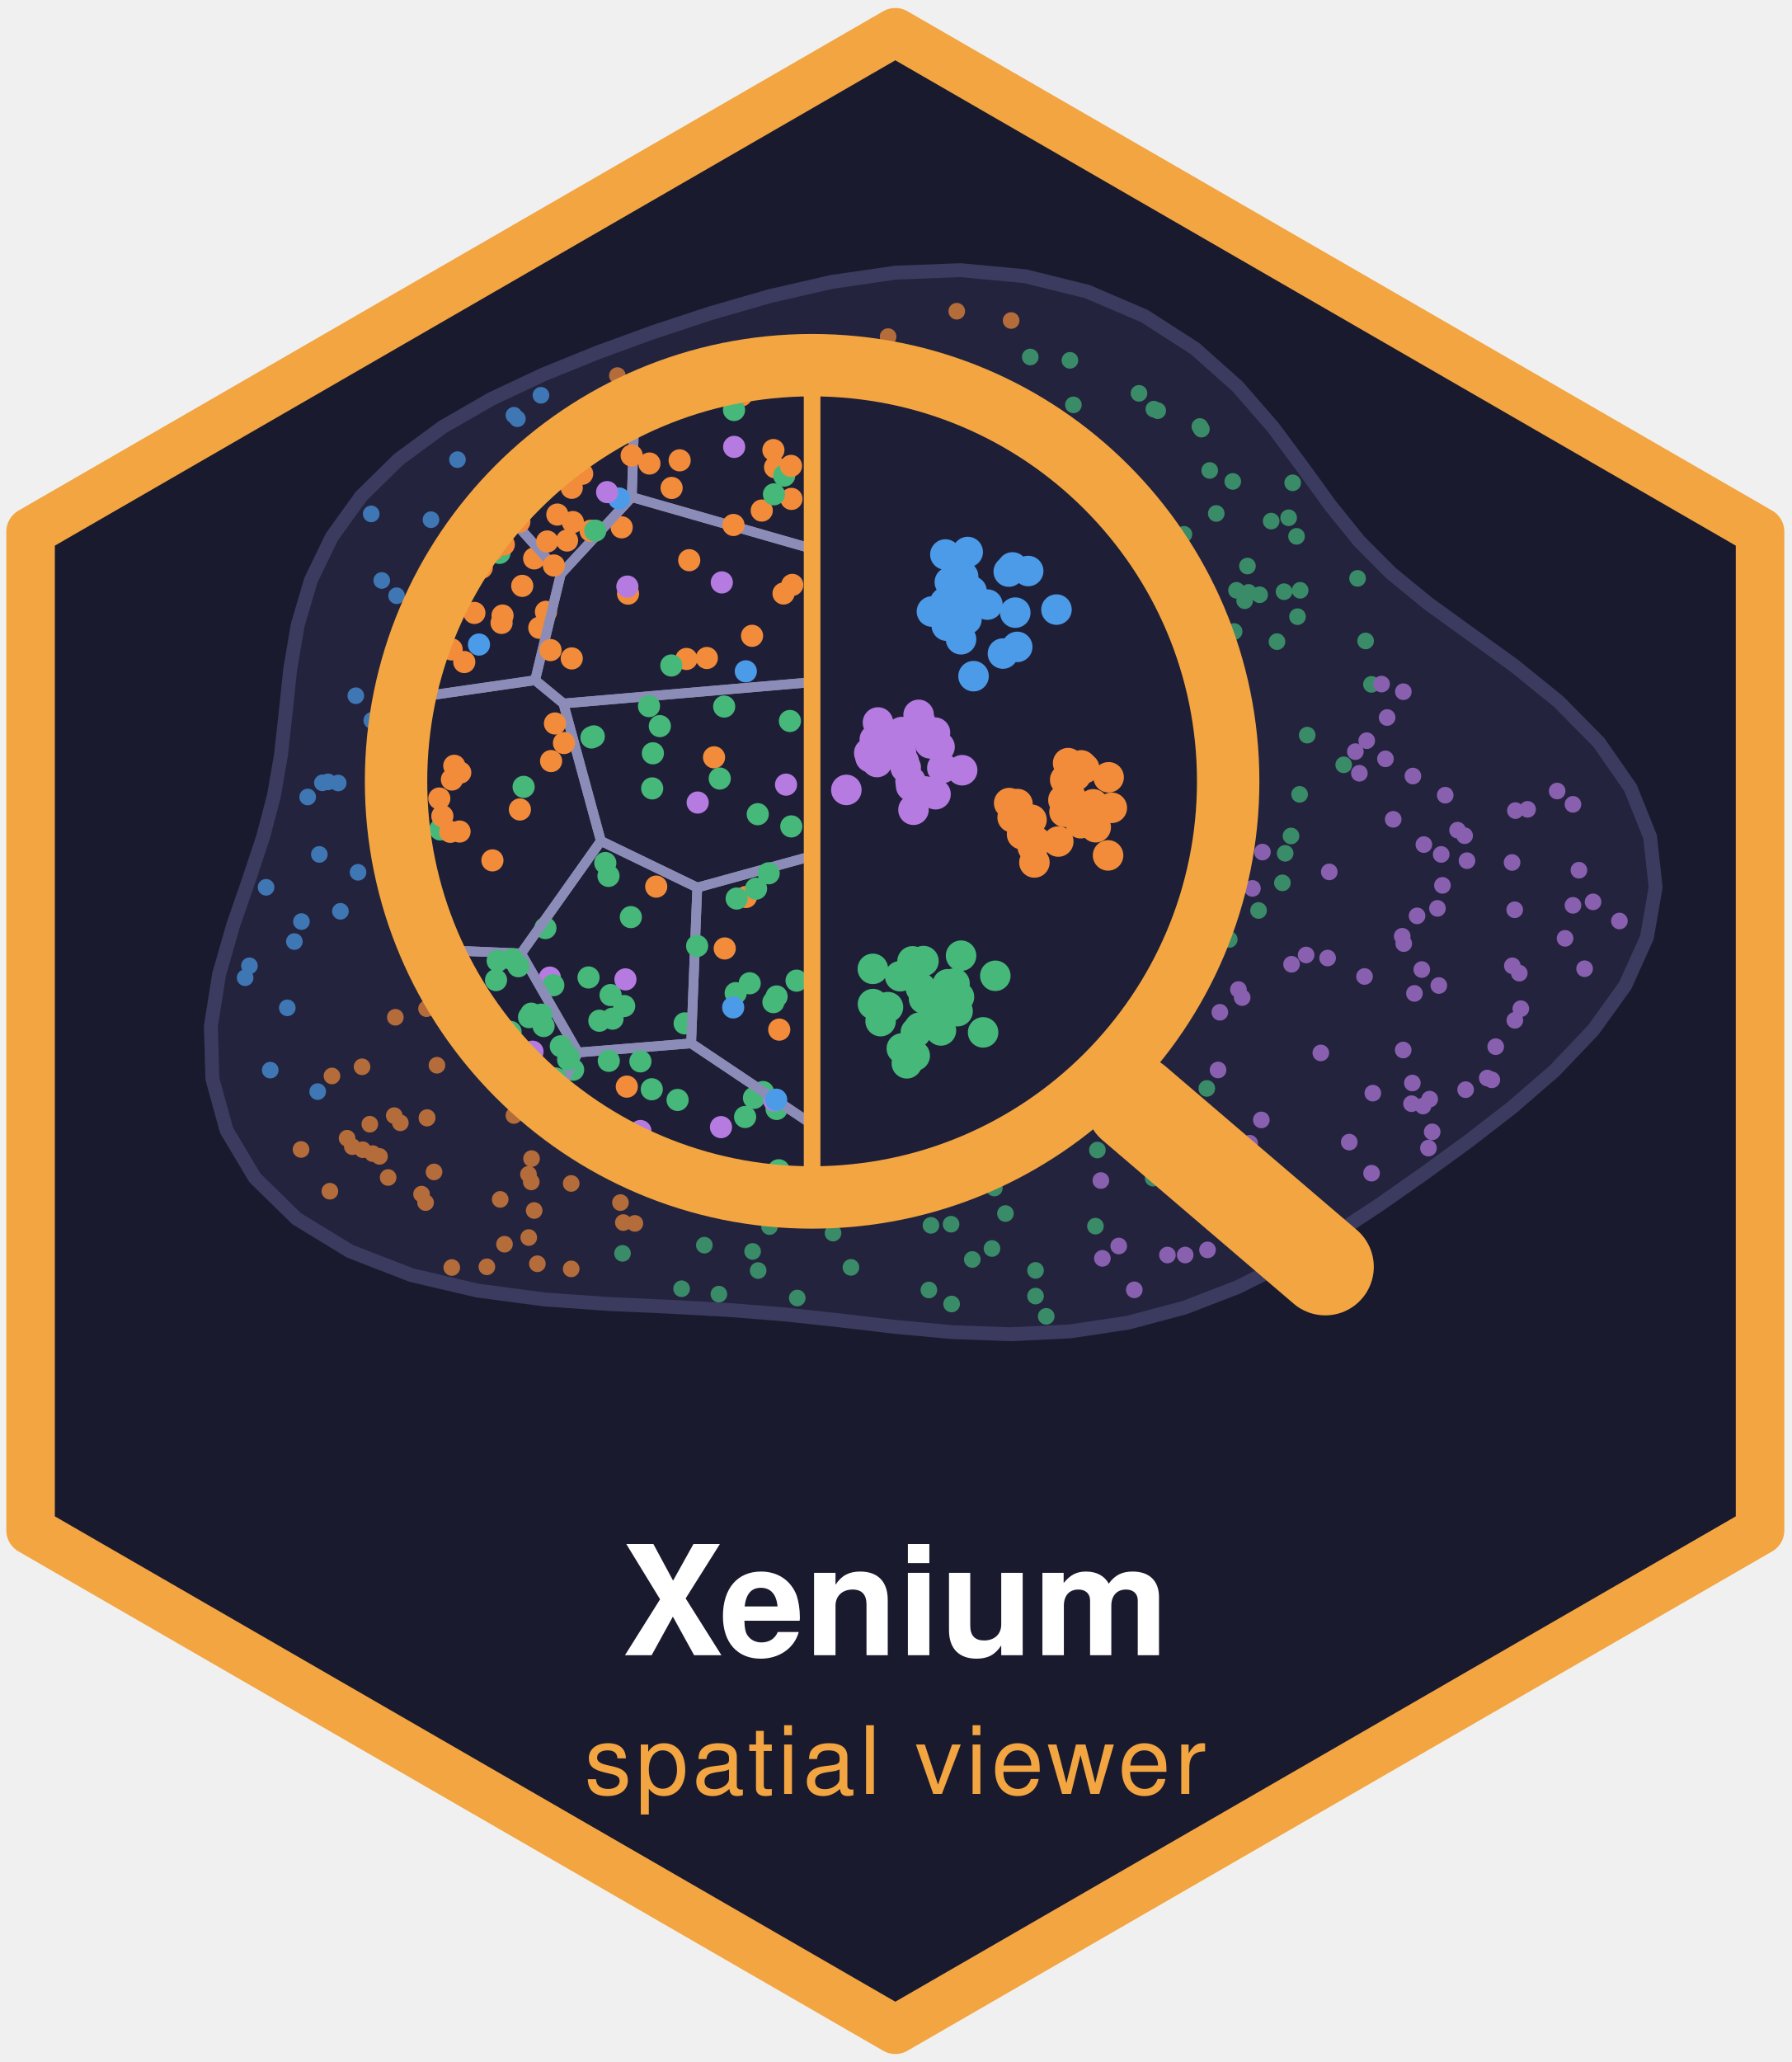
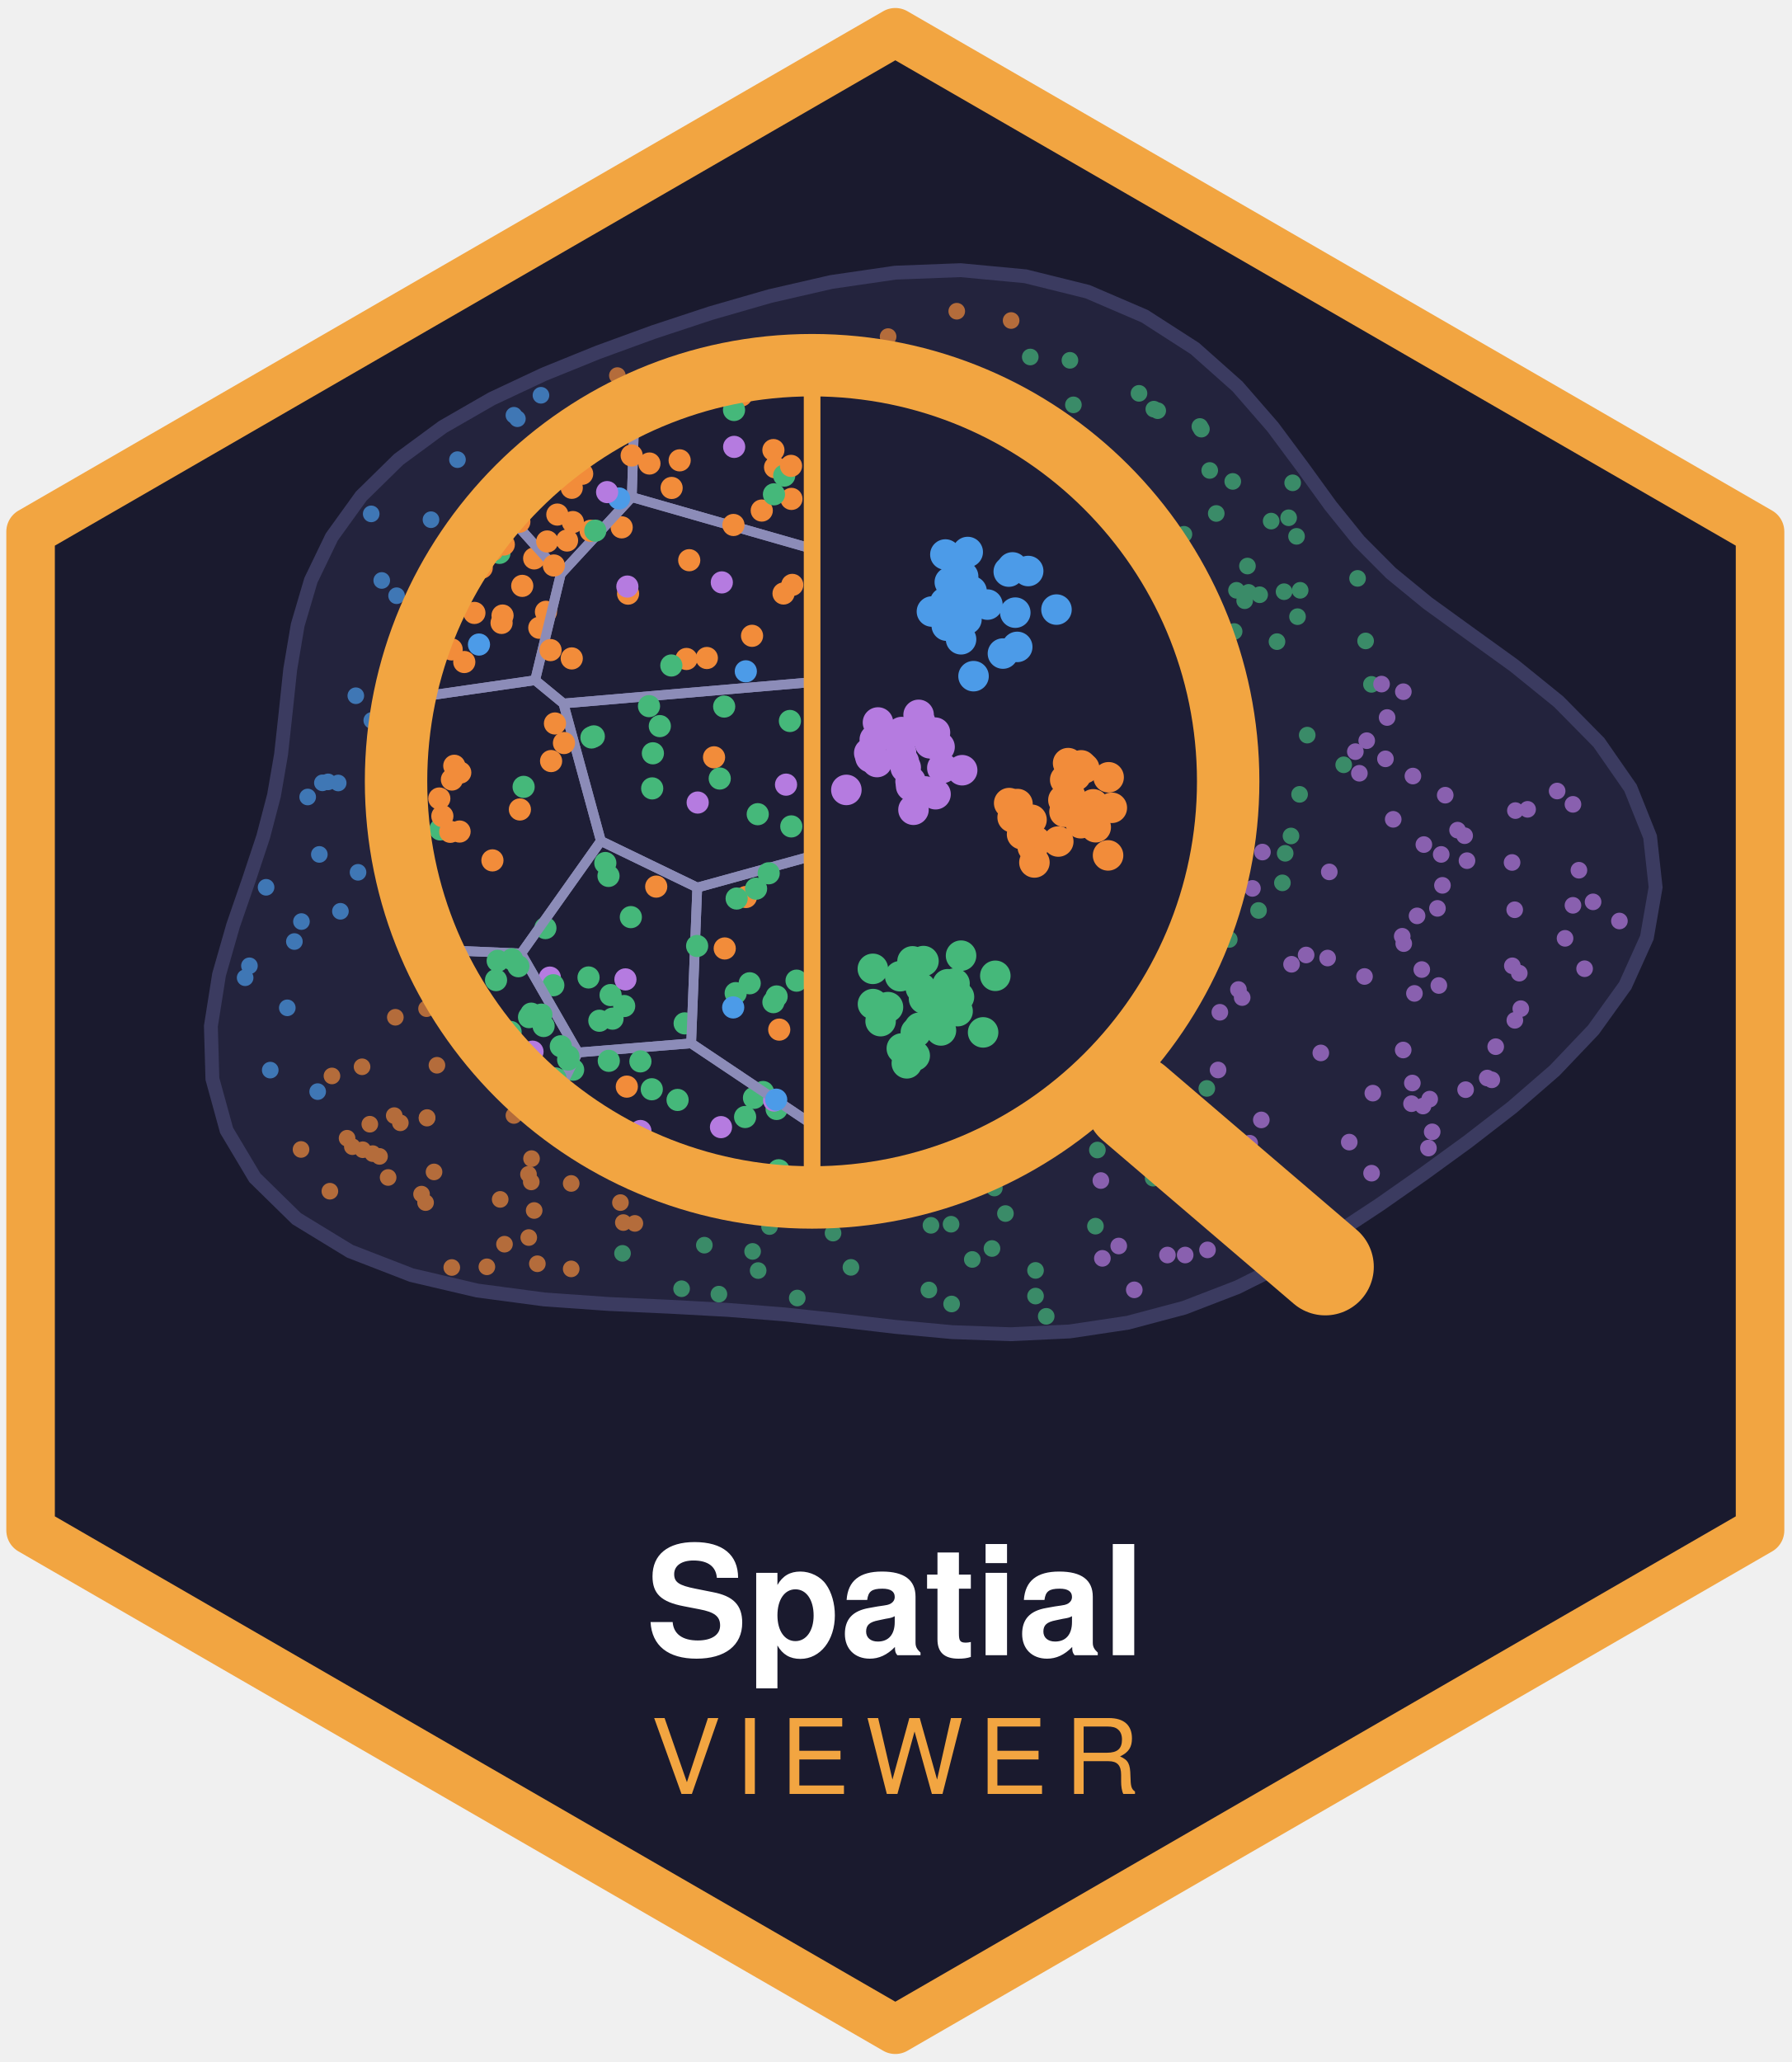
<svg xmlns="http://www.w3.org/2000/svg" viewBox="-116.2 -133.6 232.5 267.2" width="232" height="267" role="img" aria-label="MedicagoXeniumSpatialViewer logo">
  <defs>
    <clipPath id="lens-left">
      <path d="M-6.0,-48.0 A30.0,30.0 0 0 0 -6.0,12.0 Z" />
    </clipPath>
  </defs>
  <g transform="scale(1.8)">
    <polygon points="0.00,-72.00 62.35,-36.00 62.35,36.00 0.00,72.00 -62.35,36.00 -62.35,-36.00" fill="#1A1A2E" stroke="#F2A541" stroke-width="3.5" stroke-linejoin="round" />
    <polygon points="54.42,-14.00 54.82,-10.36 54.19,-6.74 52.63,-3.28 50.33,-0.08 47.54,2.85 44.47,5.51 41.29,7.97 38.10,10.29 34.90,12.53 31.65,14.67 28.26,16.68 24.67,18.47 20.83,19.95 16.77,21.03 12.57,21.66 8.32,21.86 4.11,21.71 0.00,21.33 -4.01,20.86 -7.99,20.43 -12.02,20.11 -16.23,19.88 -20.66,19.68 -25.33,19.35 -30.14,18.71 -34.88,17.60 -39.32,15.88 -43.17,13.53 -46.18,10.58 -48.22,7.16 -49.24,3.45 -49.35,-0.35 -48.76,-4.07 -47.75,-7.60 -46.61,-10.90 -45.58,-14.00 -44.80,-16.98 -44.29,-19.94 -43.96,-22.95 -43.63,-26.07 -43.09,-29.27 -42.14,-32.49 -40.63,-35.62 -38.51,-38.56 -35.81,-41.21 -32.63,-43.55 -29.10,-45.58 -25.33,-47.35 -21.43,-48.93 -17.43,-50.39 -13.31,-51.75 -9.04,-52.98 -4.60,-54.00 -0.00,-54.67 4.70,-54.85 9.38,-54.41 13.86,-53.30 17.98,-51.53 21.60,-49.20 24.67,-46.47 27.22,-43.54 29.39,-40.62 31.39,-37.86 33.44,-35.32 35.73,-33.02 38.39,-30.84 41.39,-28.67 44.62,-26.34 47.83,-23.74 50.73,-20.80 53.01,-17.52" fill="#23233D" stroke="#3B3B60" stroke-width="1" />
    <g opacity="0.7">
      <circle cx="2.42" cy="18.67" r="0.6" fill="#45B87A" />
      <circle cx="22.46" cy="4.14" r="0.6" fill="#45B87A" />
      <circle cx="27.10" cy="-36.76" r="0.6" fill="#45B87A" />
      <circle cx="-38.40" cy="8.56" r="0.6" fill="#F28C3A" />
      <circle cx="-13.77" cy="15.44" r="0.6" fill="#45B87A" />
      <circle cx="50.31" cy="-9.31" r="0.6" fill="#B57BE0" />
      <circle cx="-33.80" cy="-1.61" r="0.6" fill="#F28C3A" />
      <circle cx="44.99" cy="-4.17" r="0.6" fill="#B57BE0" />
      <circle cx="25.19" cy="-31.02" r="0.6" fill="#45B87A" />
      <circle cx="-33.48" cy="-36.86" r="0.6" fill="#4C9BE8" />
      <circle cx="37.62" cy="-8.30" r="0.6" fill="#B57BE0" />
      <circle cx="37.28" cy="3.75" r="0.6" fill="#B57BE0" />
      <circle cx="-37.03" cy="-32.48" r="0.6" fill="#4C9BE8" />
      <circle cx="28.03" cy="-31.67" r="0.6" fill="#45B87A" />
      <circle cx="29.15" cy="-17.06" r="0.6" fill="#45B87A" />
      <circle cx="35.90" cy="-15.26" r="0.6" fill="#B57BE0" />
      <circle cx="44.67" cy="-0.77" r="0.6" fill="#B57BE0" />
      <circle cx="4.02" cy="13.93" r="0.6" fill="#45B87A" />
      <circle cx="32.33" cy="-19.19" r="0.6" fill="#45B87A" />
      <circle cx="27.52" cy="-28.07" r="0.6" fill="#45B87A" />
      <circle cx="25.39" cy="-33.52" r="0.6" fill="#45B87A" />
      <circle cx="-27.50" cy="6.09" r="0.6" fill="#F28C3A" />
      <circle cx="2.57" cy="14.01" r="0.6" fill="#45B87A" />
      <circle cx="12.84" cy="-45.14" r="0.6" fill="#45B87A" />
      <circle cx="-19.61" cy="13.81" r="0.6" fill="#F28C3A" />
      <circle cx="-41.53" cy="-12.73" r="0.6" fill="#4C9BE8" />
      <circle cx="29.00" cy="-29.87" r="0.6" fill="#45B87A" />
      <circle cx="42.68" cy="3.39" r="0.6" fill="#B57BE0" />
      <circle cx="37.32" cy="-18.38" r="0.6" fill="#B57BE0" />
      <circle cx="-31.57" cy="-41.19" r="0.6" fill="#4C9BE8" />
      <circle cx="-33.26" cy="10.16" r="0.6" fill="#F28C3A" />
      <circle cx="38.71" cy="7.27" r="0.6" fill="#B57BE0" />
      <circle cx="39.36" cy="-12.73" r="0.6" fill="#B57BE0" />
      <circle cx="-41.31" cy="-17.89" r="0.6" fill="#4C9BE8" />
      <circle cx="6.97" cy="15.68" r="0.6" fill="#45B87A" />
      <circle cx="-18.78" cy="13.87" r="0.6" fill="#F28C3A" />
      <circle cx="-4.49" cy="14.57" r="0.6" fill="#45B87A" />
      <circle cx="24.74" cy="-2.99" r="0.6" fill="#B57BE0" />
      <circle cx="28.93" cy="-35.66" r="0.6" fill="#45B87A" />
      <circle cx="-40.77" cy="11.55" r="0.6" fill="#F28C3A" />
      <circle cx="-3.20" cy="17.04" r="0.6" fill="#45B87A" />
      <circle cx="-7.07" cy="19.25" r="0.6" fill="#45B87A" />
      <circle cx="-26.23" cy="9.20" r="0.6" fill="#F28C3A" />
      <circle cx="10.11" cy="19.11" r="0.6" fill="#45B87A" />
      <circle cx="10.88" cy="20.57" r="0.6" fill="#45B87A" />
      <circle cx="23.40" cy="-1.35" r="0.6" fill="#B57BE0" />
      <circle cx="-26.25" cy="10.88" r="0.6" fill="#F28C3A" />
      <circle cx="-26.45" cy="10.33" r="0.6" fill="#F28C3A" />
      <circle cx="-25.55" cy="-45.83" r="0.6" fill="#4C9BE8" />
      <circle cx="37.96" cy="-4.43" r="0.6" fill="#B57BE0" />
      <circle cx="22.67" cy="-40.41" r="0.6" fill="#45B87A" />
      <circle cx="14.57" cy="8.58" r="0.6" fill="#45B87A" />
      <circle cx="25.47" cy="-31.62" r="0.6" fill="#45B87A" />
      <circle cx="34.33" cy="-24.99" r="0.6" fill="#45B87A" />
      <circle cx="-40.17" cy="-17.88" r="0.6" fill="#4C9BE8" />
      <circle cx="33.17" cy="-20.14" r="0.6" fill="#B57BE0" />
      <circle cx="-46.88" cy="-3.84" r="0.6" fill="#4C9BE8" />
      <circle cx="-19.67" cy="16.03" r="0.6" fill="#45B87A" />
      <circle cx="29.70" cy="-21.33" r="0.6" fill="#45B87A" />
      <circle cx="35.46" cy="-22.60" r="0.6" fill="#B57BE0" />
      <circle cx="45.10" cy="-1.61" r="0.6" fill="#B57BE0" />
      <circle cx="22.20" cy="11.34" r="0.6" fill="#B57BE0" />
      <circle cx="28.11" cy="-12.81" r="0.6" fill="#45B87A" />
      <circle cx="-33.76" cy="6.24" r="0.6" fill="#F28C3A" />
      <circle cx="-40.01" cy="-8.63" r="0.6" fill="#4C9BE8" />
      <circle cx="-33.77" cy="6.28" r="0.6" fill="#F28C3A" />
      <circle cx="34.43" cy="4.48" r="0.6" fill="#B57BE0" />
      <circle cx="32.73" cy="8.01" r="0.6" fill="#B57BE0" />
      <circle cx="14.43" cy="14.07" r="0.6" fill="#45B87A" />
      <circle cx="-45.07" cy="2.82" r="0.6" fill="#4C9BE8" />
      <circle cx="27.91" cy="-10.68" r="0.6" fill="#45B87A" />
      <circle cx="7.94" cy="13.16" r="0.6" fill="#45B87A" />
      <circle cx="23.14" cy="-37.31" r="0.6" fill="#45B87A" />
      <circle cx="30.68" cy="1.58" r="0.6" fill="#B57BE0" />
      <circle cx="-9.89" cy="17.27" r="0.6" fill="#45B87A" />
      <circle cx="33.83" cy="-3.93" r="0.6" fill="#B57BE0" />
      <circle cx="28.53" cy="-14.06" r="0.6" fill="#45B87A" />
      <circle cx="45.59" cy="-15.98" r="0.6" fill="#B57BE0" />
      <circle cx="16.11" cy="15.50" r="0.6" fill="#B57BE0" />
      <circle cx="-12.72" cy="18.97" r="0.6" fill="#45B87A" />
      <circle cx="-20.04" cy="-47.25" r="0.6" fill="#F28C3A" />
      <circle cx="44.71" cy="-15.89" r="0.6" fill="#B57BE0" />
      <circle cx="-38.90" cy="-24.17" r="0.6" fill="#4C9BE8" />
      <circle cx="-35.96" cy="-31.38" r="0.6" fill="#4C9BE8" />
      <circle cx="18.64" cy="-44.83" r="0.6" fill="#45B87A" />
      <circle cx="-38.74" cy="-11.44" r="0.6" fill="#4C9BE8" />
      <circle cx="36.63" cy="-24.46" r="0.6" fill="#B57BE0" />
      <circle cx="25.55" cy="8.09" r="0.6" fill="#B57BE0" />
      <circle cx="43.29" cy="1.13" r="0.6" fill="#B57BE0" />
      <circle cx="17.57" cy="-45.97" r="0.6" fill="#45B87A" />
      <circle cx="49.29" cy="-11.59" r="0.6" fill="#B57BE0" />
      <circle cx="10.11" cy="17.26" r="0.6" fill="#45B87A" />
      <circle cx="52.21" cy="-7.93" r="0.6" fill="#B57BE0" />
      <circle cx="35.06" cy="-25.01" r="0.6" fill="#B57BE0" />
      <circle cx="29.19" cy="-31.77" r="0.6" fill="#45B87A" />
      <circle cx="20.12" cy="10.61" r="0.6" fill="#45B87A" />
      <circle cx="-23.37" cy="10.99" r="0.6" fill="#F28C3A" />
      <circle cx="47.72" cy="-17.30" r="0.6" fill="#B57BE0" />
      <circle cx="36.55" cy="-6.83" r="0.6" fill="#B57BE0" />
      <circle cx="-37.19" cy="9.04" r="0.6" fill="#F28C3A" />
      <circle cx="24.63" cy="8.86" r="0.6" fill="#B57BE0" />
      <circle cx="44.47" cy="-12.15" r="0.6" fill="#B57BE0" />
      <circle cx="8.35" cy="-51.22" r="0.6" fill="#F28C3A" />
      <circle cx="39.09" cy="-8.84" r="0.6" fill="#B57BE0" />
      <circle cx="18.77" cy="5.00" r="0.6" fill="#45B87A" />
      <circle cx="31.17" cy="-5.26" r="0.6" fill="#B57BE0" />
      <circle cx="41.22" cy="-12.28" r="0.6" fill="#B57BE0" />
      <circle cx="-43.33" cy="-6.45" r="0.6" fill="#4C9BE8" />
      <circle cx="-28.18" cy="15.37" r="0.6" fill="#F28C3A" />
      <circle cx="-40.62" cy="3.24" r="0.6" fill="#F28C3A" />
      <circle cx="-35.69" cy="6.62" r="0.6" fill="#F28C3A" />
      <circle cx="-46.57" cy="-4.70" r="0.6" fill="#4C9BE8" />
      <circle cx="26.19" cy="-8.69" r="0.6" fill="#45B87A" />
      <circle cx="23.27" cy="2.81" r="0.6" fill="#B57BE0" />
      <circle cx="-33.87" cy="12.37" r="0.6" fill="#F28C3A" />
      <circle cx="43.01" cy="3.52" r="0.6" fill="#B57BE0" />
      <circle cx="21.96" cy="-43.58" r="0.6" fill="#45B87A" />
      <circle cx="-27.50" cy="-44.39" r="0.6" fill="#4C9BE8" />
      <circle cx="-42.37" cy="-16.87" r="0.6" fill="#4C9BE8" />
      <circle cx="7.14" cy="11.32" r="0.6" fill="#45B87A" />
      <circle cx="33.46" cy="-18.58" r="0.6" fill="#B57BE0" />
      <circle cx="20.81" cy="-35.81" r="0.6" fill="#45B87A" />
      <circle cx="-28.49" cy="12.14" r="0.6" fill="#F28C3A" />
      <circle cx="22.51" cy="15.78" r="0.6" fill="#B57BE0" />
      <circle cx="-36.13" cy="6.10" r="0.6" fill="#F28C3A" />
      <circle cx="20.90" cy="16.15" r="0.6" fill="#B57BE0" />
      <circle cx="39.19" cy="-3.28" r="0.6" fill="#B57BE0" />
      <circle cx="12.59" cy="-48.35" r="0.6" fill="#45B87A" />
      <circle cx="33.99" cy="-20.93" r="0.6" fill="#B57BE0" />
      <circle cx="-41.65" cy="4.37" r="0.6" fill="#4C9BE8" />
      <circle cx="44.66" cy="-8.74" r="0.6" fill="#B57BE0" />
      <circle cx="26.27" cy="-31.45" r="0.6" fill="#45B87A" />
      <circle cx="41.12" cy="4.23" r="0.6" fill="#B57BE0" />
      <circle cx="18.92" cy="-44.72" r="0.6" fill="#45B87A" />
      <circle cx="48.86" cy="-9.06" r="0.6" fill="#B57BE0" />
      <circle cx="22.07" cy="-43.39" r="0.6" fill="#45B87A" />
      <circle cx="26.03" cy="16.20" r="0.6" fill="#B57BE0" />
      <circle cx="14.82" cy="10.78" r="0.6" fill="#B57BE0" />
      <circle cx="36.62" cy="1.37" r="0.6" fill="#B57BE0" />
      <circle cx="4.06" cy="19.68" r="0.6" fill="#45B87A" />
      <circle cx="48.29" cy="-6.68" r="0.6" fill="#B57BE0" />
      <circle cx="25.01" cy="-2.41" r="0.6" fill="#B57BE0" />
      <circle cx="-39.53" cy="7.73" r="0.6" fill="#F28C3A" />
      <circle cx="26.47" cy="-12.90" r="0.6" fill="#B57BE0" />
      <circle cx="33.33" cy="-32.63" r="0.6" fill="#45B87A" />
      <circle cx="39.45" cy="-10.50" r="0.6" fill="#B57BE0" />
      <circle cx="44.49" cy="-4.70" r="0.6" fill="#B57BE0" />
      <circle cx="-23.37" cy="17.15" r="0.6" fill="#F28C3A" />
      <circle cx="-37.89" cy="6.72" r="0.6" fill="#F28C3A" />
      <circle cx="28.36" cy="-37.00" r="0.6" fill="#45B87A" />
      <circle cx="9.73" cy="-48.59" r="0.6" fill="#45B87A" />
      <circle cx="-25.81" cy="16.78" r="0.6" fill="#F28C3A" />
      <circle cx="4.43" cy="-51.89" r="0.6" fill="#F28C3A" />
      <circle cx="19.62" cy="16.15" r="0.6" fill="#B57BE0" />
      <circle cx="-42.82" cy="-7.89" r="0.6" fill="#4C9BE8" />
      <circle cx="19.93" cy="9.16" r="0.6" fill="#B57BE0" />
      <circle cx="18.59" cy="10.61" r="0.6" fill="#45B87A" />
      <circle cx="-0.52" cy="-50.06" r="0.6" fill="#F28C3A" />
      <circle cx="28.65" cy="-39.52" r="0.6" fill="#45B87A" />
      <circle cx="14.80" cy="6.38" r="0.6" fill="#45B87A" />
      <circle cx="-34.16" cy="11.76" r="0.6" fill="#F28C3A" />
      <circle cx="38.05" cy="5.41" r="0.6" fill="#B57BE0" />
      <circle cx="41.05" cy="-14.08" r="0.6" fill="#B57BE0" />
      <circle cx="-9.07" cy="14.10" r="0.6" fill="#45B87A" />
      <circle cx="-26.04" cy="12.94" r="0.6" fill="#F28C3A" />
      <circle cx="29.62" cy="-5.48" r="0.6" fill="#B57BE0" />
      <circle cx="-19.82" cy="12.37" r="0.6" fill="#F28C3A" />
      <circle cx="-36.05" cy="-0.99" r="0.6" fill="#F28C3A" />
      <circle cx="31.29" cy="-11.47" r="0.6" fill="#B57BE0" />
      <circle cx="49.70" cy="-4.49" r="0.6" fill="#B57BE0" />
      <circle cx="-36.57" cy="10.56" r="0.6" fill="#F28C3A" />
      <circle cx="-15.41" cy="18.58" r="0.6" fill="#45B87A" />
      <circle cx="-42.85" cy="8.54" r="0.6" fill="#F28C3A" />
      <circle cx="35.34" cy="-19.62" r="0.6" fill="#B57BE0" />
      <circle cx="-45.37" cy="-10.36" r="0.6" fill="#4C9BE8" />
      <circle cx="-31.98" cy="17.05" r="0.6" fill="#F28C3A" />
      <circle cx="38.44" cy="8.44" r="0.6" fill="#B57BE0" />
      <circle cx="-29.45" cy="17.00" r="0.6" fill="#F28C3A" />
      <circle cx="37.43" cy="-2.71" r="0.6" fill="#B57BE0" />
      <circle cx="33.91" cy="-28.12" r="0.6" fill="#45B87A" />
      <circle cx="-26.43" cy="14.89" r="0.6" fill="#F28C3A" />
      <circle cx="26.39" cy="6.41" r="0.6" fill="#B57BE0" />
      <circle cx="-10.29" cy="15.89" r="0.6" fill="#45B87A" />
      <circle cx="24.60" cy="-31.77" r="0.6" fill="#45B87A" />
      <circle cx="-40.90" cy="-17.96" r="0.6" fill="#4C9BE8" />
      <circle cx="-43.84" cy="-1.67" r="0.6" fill="#4C9BE8" />
      <circle cx="25.75" cy="-10.28" r="0.6" fill="#B57BE0" />
      <circle cx="-27.25" cy="-44.14" r="0.6" fill="#4C9BE8" />
      <circle cx="-39.15" cy="8.34" r="0.6" fill="#F28C3A" />
      <circle cx="40.54" cy="-14.48" r="0.6" fill="#B57BE0" />
      <circle cx="34.34" cy="10.25" r="0.6" fill="#B57BE0" />
      <circle cx="24.43" cy="-28.80" r="0.6" fill="#45B87A" />
      <circle cx="-37.79" cy="-37.28" r="0.6" fill="#4C9BE8" />
      <circle cx="48.86" cy="-16.34" r="0.6" fill="#B57BE0" />
      <circle cx="37.22" cy="5.24" r="0.6" fill="#B57BE0" />
      <circle cx="-38.45" cy="2.58" r="0.6" fill="#F28C3A" />
      <circle cx="39.65" cy="-17.00" r="0.6" fill="#B57BE0" />
      <circle cx="-37.75" cy="-22.39" r="0.6" fill="#4C9BE8" />
      <circle cx="17.23" cy="18.66" r="0.6" fill="#B57BE0" />
      <circle cx="36.66" cy="-6.30" r="0.6" fill="#B57BE0" />
      <circle cx="5.55" cy="16.47" r="0.6" fill="#45B87A" />
      <circle cx="24.33" cy="-39.62" r="0.6" fill="#45B87A" />
      <circle cx="28.57" cy="-4.81" r="0.6" fill="#B57BE0" />
      <circle cx="-37.68" cy="8.84" r="0.6" fill="#F28C3A" />
      <circle cx="38.11" cy="-13.44" r="0.6" fill="#B57BE0" />
      <circle cx="24.08" cy="-6.60" r="0.6" fill="#45B87A" />
      <circle cx="-33.05" cy="2.47" r="0.6" fill="#F28C3A" />
      <circle cx="38.53" cy="4.91" r="0.6" fill="#B57BE0" />
      <circle cx="14.93" cy="16.39" r="0.6" fill="#B57BE0" />
    </g>
    <circle cx="-6.0" cy="-18.0" r="30.0" fill="#1E1E36" />
    <g clip-path="url(#lens-left)">
      <polygon points="-24.12,-32.95 -25.97,-25.29 -38.00,-23.55 -38.00,-48.43" fill="none" stroke="#8C8CB8" stroke-width="0.7" stroke-linejoin="round" />
      <circle cx="-28.54" cy="-34.47" r="0.8" fill="#45B87A" />
      <circle cx="-25.19" cy="-30.22" r="0.8" fill="#F28C3A" />
      <circle cx="-26.90" cy="-32.09" r="0.8" fill="#F28C3A" />
      <circle cx="-29.82" cy="-33.40" r="0.8" fill="#F28C3A" />
      <circle cx="-25.67" cy="-29.07" r="0.8" fill="#F28C3A" />
      <circle cx="-28.23" cy="-35.07" r="0.8" fill="#F28C3A" />
      <circle cx="-28.32" cy="-29.95" r="0.8" fill="#F28C3A" />
      <circle cx="-30.35" cy="-30.14" r="0.8" fill="#F28C3A" />
      <circle cx="-29.05" cy="-34.65" r="0.8" fill="#F28C3A" />
      <circle cx="-31.99" cy="-27.51" r="0.8" fill="#F28C3A" />
      <circle cx="-26.04" cy="-34.07" r="0.8" fill="#F28C3A" />
      <circle cx="-28.39" cy="-29.42" r="0.8" fill="#F28C3A" />
      <circle cx="-30.02" cy="-27.86" r="0.8" fill="#4C9BE8" />
      <circle cx="-31.08" cy="-26.60" r="0.8" fill="#F28C3A" />
      <polygon points="-14.72,0.89 -22.88,1.55 -26.98,-5.59 -21.23,-13.70 -14.28,-10.34" fill="none" stroke="#8C8CB8" stroke-width="0.7" stroke-linejoin="round" />
      <circle cx="-21.34" cy="-0.74" r="0.8" fill="#45B87A" />
      <circle cx="-24.91" cy="-3.85" r="0.8" fill="#B57BE0" />
      <circle cx="-19.07" cy="-8.21" r="0.8" fill="#45B87A" />
      <circle cx="-20.53" cy="-2.59" r="0.8" fill="#45B87A" />
      <circle cx="-19.55" cy="-1.80" r="0.8" fill="#45B87A" />
      <circle cx="-20.91" cy="-12.11" r="0.8" fill="#45B87A" />
      <circle cx="-17.24" cy="-10.41" r="0.8" fill="#F28C3A" />
      <circle cx="-20.39" cy="-0.89" r="0.8" fill="#45B87A" />
      <circle cx="-20.68" cy="-11.18" r="0.8" fill="#45B87A" />
      <circle cx="-22.12" cy="-3.86" r="0.8" fill="#45B87A" />
      <circle cx="-15.19" cy="-0.55" r="0.8" fill="#45B87A" />
      <circle cx="-24.66" cy="-3.30" r="0.8" fill="#45B87A" />
      <circle cx="-19.46" cy="-3.72" r="0.8" fill="#B57BE0" />
      <circle cx="-25.23" cy="-7.42" r="0.8" fill="#45B87A" />
      <polygon points="-4.00,-34.19 -4.00,-25.32 -23.93,-23.61 -25.97,-25.29 -24.12,-32.95 -19.00,-38.49" fill="none" stroke="#8C8CB8" stroke-width="0.7" stroke-linejoin="round" />
      <circle cx="-15.06" cy="-26.82" r="0.8" fill="#F28C3A" />
      <circle cx="-24.86" cy="-27.46" r="0.8" fill="#F28C3A" />
      <circle cx="-8.06" cy="-31.54" r="0.8" fill="#F28C3A" />
      <circle cx="-10.33" cy="-28.49" r="0.8" fill="#F28C3A" />
      <circle cx="-10.78" cy="-25.93" r="0.8" fill="#4C9BE8" />
      <circle cx="-19.27" cy="-31.53" r="0.8" fill="#F28C3A" />
      <circle cx="-19.73" cy="-36.31" r="0.8" fill="#F28C3A" />
      <circle cx="-14.86" cy="-33.94" r="0.8" fill="#F28C3A" />
      <circle cx="-16.15" cy="-26.35" r="0.8" fill="#45B87A" />
      <circle cx="-12.51" cy="-32.34" r="0.8" fill="#B57BE0" />
      <circle cx="-23.33" cy="-26.86" r="0.8" fill="#F28C3A" />
      <circle cx="-19.32" cy="-32.04" r="0.8" fill="#B57BE0" />
      <circle cx="-7.43" cy="-32.16" r="0.8" fill="#F28C3A" />
      <circle cx="-13.59" cy="-26.89" r="0.8" fill="#F28C3A" />
      <polygon points="-4.00,-25.32 -4.00,-13.17 -14.28,-10.34 -21.23,-13.70 -23.93,-23.61" fill="none" stroke="#8C8CB8" stroke-width="0.7" stroke-linejoin="round" />
      <circle cx="-17.53" cy="-17.49" r="0.8" fill="#45B87A" />
      <circle cx="-17.76" cy="-23.42" r="0.8" fill="#45B87A" />
      <circle cx="-7.50" cy="-14.75" r="0.8" fill="#45B87A" />
      <circle cx="-21.91" cy="-21.16" r="0.8" fill="#45B87A" />
      <circle cx="-9.92" cy="-15.63" r="0.8" fill="#45B87A" />
      <circle cx="-17.48" cy="-20.02" r="0.8" fill="#45B87A" />
      <circle cx="-13.07" cy="-19.73" r="0.8" fill="#F28C3A" />
      <circle cx="-16.98" cy="-21.98" r="0.8" fill="#45B87A" />
      <circle cx="-21.74" cy="-21.24" r="0.8" fill="#45B87A" />
      <circle cx="-7.88" cy="-17.76" r="0.8" fill="#B57BE0" />
      <circle cx="-12.34" cy="-23.39" r="0.8" fill="#45B87A" />
      <circle cx="-12.66" cy="-18.20" r="0.8" fill="#45B87A" />
      <circle cx="-7.60" cy="-22.35" r="0.8" fill="#45B87A" />
      <circle cx="-14.25" cy="-16.47" r="0.8" fill="#B57BE0" />
      <polygon points="-4.00,8.07 -4.00,14.00 -29.10,14.00 -22.88,1.55 -14.72,0.89" fill="none" stroke="#8C8CB8" stroke-width="0.7" stroke-linejoin="round" />
      <circle cx="-9.54" cy="4.40" r="0.8" fill="#45B87A" />
      <circle cx="-8.56" cy="5.62" r="0.8" fill="#45B87A" />
      <circle cx="-18.38" cy="7.21" r="0.8" fill="#B57BE0" />
      <circle cx="-19.36" cy="4.01" r="0.8" fill="#F28C3A" />
      <circle cx="-10.83" cy="6.20" r="0.8" fill="#45B87A" />
      <circle cx="-20.66" cy="2.15" r="0.8" fill="#45B87A" />
      <circle cx="-17.56" cy="4.20" r="0.8" fill="#45B87A" />
      <circle cx="-15.70" cy="4.97" r="0.8" fill="#45B87A" />
      <circle cx="-18.38" cy="2.19" r="0.8" fill="#45B87A" />
      <circle cx="-8.41" cy="10.04" r="0.8" fill="#45B87A" />
      <circle cx="-10.19" cy="4.82" r="0.8" fill="#45B87A" />
      <circle cx="-8.74" cy="5.01" r="0.8" fill="#B57BE0" />
      <circle cx="-23.23" cy="2.79" r="0.8" fill="#45B87A" />
      <circle cx="-12.57" cy="6.93" r="0.8" fill="#B57BE0" />
      <polygon points="-18.64,-50.00 -4.00,-50.00 -4.00,-34.19 -19.00,-38.49" fill="none" stroke="#8C8CB8" stroke-width="0.7" stroke-linejoin="round" />
      <circle cx="-11.11" cy="-45.81" r="0.8" fill="#F28C3A" />
      <circle cx="-11.67" cy="-36.48" r="0.8" fill="#F28C3A" />
      <circle cx="-17.73" cy="-40.91" r="0.8" fill="#F28C3A" />
      <circle cx="-16.13" cy="-39.15" r="0.8" fill="#F28C3A" />
      <circle cx="-7.49" cy="-38.36" r="0.8" fill="#F28C3A" />
      <circle cx="-8.79" cy="-41.88" r="0.8" fill="#F28C3A" />
      <circle cx="-8.67" cy="-40.64" r="0.8" fill="#F28C3A" />
      <circle cx="-9.63" cy="-37.52" r="0.8" fill="#F28C3A" />
      <circle cx="-8.75" cy="-38.69" r="0.8" fill="#45B87A" />
      <circle cx="-11.63" cy="-44.77" r="0.8" fill="#45B87A" />
      <circle cx="-15.55" cy="-41.14" r="0.8" fill="#F28C3A" />
      <circle cx="-11.62" cy="-42.11" r="0.8" fill="#B57BE0" />
      <circle cx="-8.01" cy="-40.04" r="0.8" fill="#45B87A" />
      <circle cx="-7.52" cy="-40.74" r="0.8" fill="#F28C3A" />
      <polygon points="-38.00,-6.06 -38.00,-23.55 -25.97,-25.29 -23.93,-23.61 -21.23,-13.70 -26.98,-5.59" fill="none" stroke="#8C8CB8" stroke-width="0.7" stroke-linejoin="round" />
      <circle cx="-31.42" cy="-14.38" r="0.8" fill="#F28C3A" />
      <circle cx="-32.81" cy="-14.53" r="0.8" fill="#45B87A" />
      <circle cx="-32.66" cy="-15.49" r="0.8" fill="#F28C3A" />
      <circle cx="-31.80" cy="-19.12" r="0.8" fill="#F28C3A" />
      <circle cx="-29.05" cy="-12.30" r="0.8" fill="#F28C3A" />
      <circle cx="-24.82" cy="-19.46" r="0.8" fill="#F28C3A" />
      <circle cx="-32.88" cy="-16.76" r="0.8" fill="#F28C3A" />
      <circle cx="-31.37" cy="-18.63" r="0.8" fill="#F28C3A" />
      <circle cx="-23.89" cy="-20.76" r="0.8" fill="#F28C3A" />
      <circle cx="-27.07" cy="-15.97" r="0.8" fill="#F28C3A" />
      <circle cx="-26.80" cy="-17.60" r="0.8" fill="#45B87A" />
      <circle cx="-31.97" cy="-18.13" r="0.8" fill="#F28C3A" />
      <circle cx="-32.09" cy="-14.36" r="0.8" fill="#F28C3A" />
      <circle cx="-24.54" cy="-22.17" r="0.8" fill="#F28C3A" />
      <polygon points="-38.00,-50.00 -18.64,-50.00 -19.00,-38.49 -24.12,-32.95 -38.00,-48.43" fill="none" stroke="#8C8CB8" stroke-width="0.7" stroke-linejoin="round" />
      <circle cx="-19.92" cy="-38.39" r="0.8" fill="#4C9BE8" />
      <circle cx="-23.23" cy="-40.28" r="0.8" fill="#F28C3A" />
      <circle cx="-24.62" cy="-33.56" r="0.8" fill="#F28C3A" />
      <circle cx="-19.01" cy="-41.49" r="0.8" fill="#F28C3A" />
      <circle cx="-24.37" cy="-37.23" r="0.8" fill="#F28C3A" />
      <circle cx="-21.97" cy="-36.06" r="0.8" fill="#F28C3A" />
      <circle cx="-20.78" cy="-38.85" r="0.8" fill="#B57BE0" />
      <circle cx="-23.25" cy="-36.69" r="0.8" fill="#F28C3A" />
      <circle cx="-27.11" cy="-36.71" r="0.8" fill="#F28C3A" />
      <circle cx="-23.33" cy="-39.16" r="0.8" fill="#F28C3A" />
      <circle cx="-23.67" cy="-35.36" r="0.8" fill="#F28C3A" />
      <circle cx="-22.58" cy="-40.17" r="0.8" fill="#F28C3A" />
      <circle cx="-25.10" cy="-35.29" r="0.8" fill="#F28C3A" />
      <circle cx="-21.63" cy="-36.07" r="0.8" fill="#45B87A" />
      <polygon points="-29.10,14.00 -38.00,14.00 -38.00,-6.06 -26.98,-5.59 -22.88,1.55" fill="none" stroke="#8C8CB8" stroke-width="0.7" stroke-linejoin="round" />
      <circle cx="-27.74" cy="0.07" r="0.8" fill="#45B87A" />
      <circle cx="-28.79" cy="-3.67" r="0.8" fill="#45B87A" />
      <circle cx="-24.12" cy="1.10" r="0.8" fill="#45B87A" />
      <circle cx="-26.41" cy="-1.00" r="0.8" fill="#45B87A" />
      <circle cx="-27.18" cy="-4.67" r="0.8" fill="#45B87A" />
      <circle cx="-26.16" cy="1.49" r="0.8" fill="#B57BE0" />
      <circle cx="-24.50" cy="3.42" r="0.8" fill="#45B87A" />
      <circle cx="-23.57" cy="1.83" r="0.8" fill="#45B87A" />
      <circle cx="-23.59" cy="2.06" r="0.8" fill="#45B87A" />
      <circle cx="-27.63" cy="-5.17" r="0.8" fill="#45B87A" />
      <circle cx="-28.67" cy="-5.06" r="0.8" fill="#45B87A" />
      <circle cx="-25.36" cy="-0.36" r="0.8" fill="#45B87A" />
      <circle cx="-25.52" cy="-1.18" r="0.8" fill="#45B87A" />
      <circle cx="-26.25" cy="-1.25" r="0.8" fill="#45B87A" />
      <polygon points="-4.00,-13.17 -4.00,8.07 -14.72,0.89 -14.28,-10.34" fill="none" stroke="#8C8CB8" stroke-width="0.7" stroke-linejoin="round" />
      <circle cx="-10.50" cy="-3.44" r="0.8" fill="#45B87A" />
      <circle cx="-8.56" cy="-2.49" r="0.8" fill="#45B87A" />
      <circle cx="-10.77" cy="-9.66" r="0.8" fill="#F28C3A" />
      <circle cx="-11.44" cy="-9.55" r="0.8" fill="#45B87A" />
      <circle cx="-9.13" cy="-11.37" r="0.8" fill="#45B87A" />
      <circle cx="-7.12" cy="-3.63" r="0.8" fill="#45B87A" />
      <circle cx="-8.79" cy="-2.08" r="0.8" fill="#45B87A" />
      <circle cx="-10.04" cy="-10.26" r="0.8" fill="#45B87A" />
      <circle cx="-8.59" cy="4.95" r="0.8" fill="#4C9BE8" />
      <circle cx="-12.30" cy="-5.95" r="0.8" fill="#F28C3A" />
      <circle cx="-14.29" cy="-6.13" r="0.8" fill="#45B87A" />
      <circle cx="-8.37" cy="-0.10" r="0.8" fill="#F28C3A" />
      <circle cx="-11.51" cy="-2.73" r="0.8" fill="#45B87A" />
      <circle cx="-11.69" cy="-1.70" r="0.8" fill="#4C9BE8" />
    </g>
    <circle cx="3.16" cy="-30.36" r="1.1" fill="#4C9BE8" />
    <circle cx="4.28" cy="-29.62" r="1.1" fill="#4C9BE8" />
    <circle cx="4.74" cy="-28.24" r="1.1" fill="#4C9BE8" />
    <circle cx="5.50" cy="-31.70" r="1.1" fill="#4C9BE8" />
    <circle cx="2.64" cy="-30.24" r="1.1" fill="#4C9BE8" />
    <circle cx="5.22" cy="-34.53" r="1.1" fill="#4C9BE8" />
    <circle cx="3.93" cy="-32.36" r="1.1" fill="#4C9BE8" />
    <circle cx="8.79" cy="-27.69" r="1.1" fill="#4C9BE8" />
    <circle cx="8.65" cy="-30.16" r="1.1" fill="#4C9BE8" />
    <circle cx="8.45" cy="-33.42" r="1.1" fill="#4C9BE8" />
    <circle cx="5.64" cy="-25.58" r="1.1" fill="#4C9BE8" />
    <circle cx="3.59" cy="-30.89" r="1.1" fill="#4C9BE8" />
    <circle cx="4.70" cy="-31.02" r="1.1" fill="#4C9BE8" />
    <circle cx="4.05" cy="-29.28" r="1.1" fill="#4C9BE8" />
    <circle cx="5.06" cy="-30.33" r="1.1" fill="#4C9BE8" />
    <circle cx="4.89" cy="-32.77" r="1.1" fill="#4C9BE8" />
    <circle cx="9.58" cy="-33.16" r="1.1" fill="#4C9BE8" />
    <circle cx="8.18" cy="-33.12" r="1.1" fill="#4C9BE8" />
    <circle cx="5.13" cy="-29.68" r="1.1" fill="#4C9BE8" />
    <circle cx="3.61" cy="-34.35" r="1.1" fill="#4C9BE8" />
    <circle cx="3.71" cy="-29.22" r="1.1" fill="#4C9BE8" />
    <circle cx="11.62" cy="-30.38" r="1.1" fill="#4C9BE8" />
    <circle cx="7.76" cy="-27.21" r="1.1" fill="#4C9BE8" />
    <circle cx="6.64" cy="-30.74" r="1.1" fill="#4C9BE8" />
    <circle cx="12.25" cy="-18.11" r="1.1" fill="#F28C3A" />
    <circle cx="10.11" cy="-13.67" r="1.1" fill="#F28C3A" />
    <circle cx="9.61" cy="-15.19" r="1.1" fill="#F28C3A" />
    <circle cx="13.62" cy="-18.94" r="1.1" fill="#F28C3A" />
    <circle cx="15.34" cy="-12.66" r="1.1" fill="#F28C3A" />
    <circle cx="14.27" cy="-16.34" r="1.1" fill="#F28C3A" />
    <circle cx="13.37" cy="-14.98" r="1.1" fill="#F28C3A" />
    <circle cx="8.81" cy="-16.36" r="1.1" fill="#F28C3A" />
    <circle cx="13.40" cy="-19.15" r="1.1" fill="#F28C3A" />
    <circle cx="12.60" cy="-16.95" r="1.1" fill="#F28C3A" />
    <circle cx="12.12" cy="-16.65" r="1.1" fill="#F28C3A" />
    <circle cx="15.61" cy="-16.09" r="1.1" fill="#F28C3A" />
    <circle cx="9.14" cy="-14.18" r="1.1" fill="#F28C3A" />
    <circle cx="9.82" cy="-15.23" r="1.1" fill="#F28C3A" />
    <circle cx="14.45" cy="-14.69" r="1.1" fill="#F28C3A" />
    <circle cx="8.21" cy="-16.43" r="1.1" fill="#F28C3A" />
    <circle cx="12.20" cy="-15.80" r="1.1" fill="#F28C3A" />
    <circle cx="9.91" cy="-13.26" r="1.1" fill="#F28C3A" />
    <circle cx="8.46" cy="-15.40" r="1.1" fill="#F28C3A" />
    <circle cx="10.03" cy="-12.15" r="1.1" fill="#F28C3A" />
    <circle cx="15.38" cy="-18.29" r="1.1" fill="#F28C3A" />
    <circle cx="13.01" cy="-18.42" r="1.1" fill="#F28C3A" />
    <circle cx="12.46" cy="-19.31" r="1.1" fill="#F28C3A" />
    <circle cx="11.75" cy="-13.66" r="1.1" fill="#F28C3A" />
    <circle cx="2.03" cy="-5.04" r="1.1" fill="#45B87A" />
    <circle cx="3.29" cy="-0.04" r="1.1" fill="#45B87A" />
    <circle cx="6.33" cy="0.10" r="1.1" fill="#45B87A" />
    <circle cx="1.84" cy="-3.10" r="1.1" fill="#45B87A" />
    <circle cx="-1.06" cy="-0.71" r="1.1" fill="#45B87A" />
    <circle cx="-1.62" cy="-4.48" r="1.1" fill="#45B87A" />
    <circle cx="2.62" cy="-0.84" r="1.1" fill="#45B87A" />
    <circle cx="4.59" cy="-2.46" r="1.1" fill="#45B87A" />
    <circle cx="0.35" cy="-3.95" r="1.1" fill="#45B87A" />
    <circle cx="3.97" cy="-2.14" r="1.1" fill="#45B87A" />
    <circle cx="3.78" cy="-3.37" r="1.1" fill="#45B87A" />
    <circle cx="4.27" cy="-3.42" r="1.1" fill="#45B87A" />
    <circle cx="0.83" cy="2.33" r="1.1" fill="#45B87A" />
    <circle cx="1.40" cy="1.78" r="1.1" fill="#45B87A" />
    <circle cx="1.24" cy="-5.02" r="1.1" fill="#45B87A" />
    <circle cx="2.07" cy="-2.33" r="1.1" fill="#45B87A" />
    <circle cx="7.21" cy="-3.98" r="1.1" fill="#45B87A" />
    <circle cx="-1.61" cy="-1.94" r="1.1" fill="#45B87A" />
    <circle cx="-0.53" cy="-1.72" r="1.1" fill="#45B87A" />
    <circle cx="4.74" cy="-5.43" r="1.1" fill="#45B87A" />
    <circle cx="4.49" cy="-1.43" r="1.1" fill="#45B87A" />
    <circle cx="0.47" cy="1.26" r="1.1" fill="#45B87A" />
    <circle cx="1.48" cy="0.10" r="1.1" fill="#45B87A" />
    <circle cx="1.75" cy="-0.24" r="1.1" fill="#45B87A" />
    <circle cx="1.31" cy="-15.95" r="1.1" fill="#B57BE0" />
    <circle cx="1.81" cy="-22.24" r="1.1" fill="#B57BE0" />
    <circle cx="-1.79" cy="-19.73" r="1.1" fill="#B57BE0" />
    <circle cx="2.86" cy="-21.51" r="1.1" fill="#B57BE0" />
    <circle cx="1.95" cy="-21.48" r="1.1" fill="#B57BE0" />
    <circle cx="1.14" cy="-17.66" r="1.1" fill="#B57BE0" />
    <circle cx="1.10" cy="-18.00" r="1.1" fill="#B57BE0" />
    <circle cx="1.68" cy="-22.79" r="1.1" fill="#B57BE0" />
    <circle cx="0.46" cy="-21.55" r="1.1" fill="#B57BE0" />
    <circle cx="-3.53" cy="-17.38" r="1.1" fill="#B57BE0" />
    <circle cx="-1.25" cy="-22.24" r="1.1" fill="#B57BE0" />
    <circle cx="0.75" cy="-18.99" r="1.1" fill="#B57BE0" />
    <circle cx="0.61" cy="-19.42" r="1.1" fill="#B57BE0" />
    <circle cx="-1.48" cy="-21.01" r="1.1" fill="#B57BE0" />
    <circle cx="0.41" cy="-20.08" r="1.1" fill="#B57BE0" />
    <circle cx="2.50" cy="-20.74" r="1.1" fill="#B57BE0" />
    <circle cx="-1.32" cy="-19.39" r="1.1" fill="#B57BE0" />
    <circle cx="3.19" cy="-20.48" r="1.1" fill="#B57BE0" />
    <circle cx="2.15" cy="-17.27" r="1.1" fill="#B57BE0" />
    <circle cx="4.82" cy="-18.80" r="1.1" fill="#B57BE0" />
    <circle cx="3.39" cy="-18.96" r="1.1" fill="#B57BE0" />
    <circle cx="0.29" cy="-21.05" r="1.1" fill="#B57BE0" />
    <circle cx="2.90" cy="-17.07" r="1.1" fill="#B57BE0" />
    <circle cx="-1.88" cy="-20.04" r="1.1" fill="#B57BE0" />
    <line x1="-6.0" y1="-48.0" x2="-6.0" y2="12.0" stroke="#F2A541" stroke-width="1.2" />
    <line x1="17.21" y1="5.21" x2="31" y2="17" stroke="#F2A541" stroke-width="7" stroke-linecap="round" />
    <circle cx="-6.0" cy="-18.0" r="30.0" fill="none" stroke="#F2A541" stroke-width="4.5" />
-     <text x="0" y="45" text-anchor="middle" font-family="Helvetica, Arial, sans-serif" font-size="11" font-weight="bold" fill="#FFFFFF">Xenium</text>
-     <text x="0" y="55" text-anchor="middle" font-family="Helvetica, Arial, sans-serif" font-size="6.8" letter-spacing="0.3" fill="#F2A541">spatial viewer</text>
+     <text x="0" y="45" text-anchor="middle" font-family="Helvetica, Arial, sans-serif" font-size="11" font-weight="bold" fill="#FFFFFF">Spatial</text>
+     <text x="0" y="55" text-anchor="middle" font-family="Helvetica, Arial, sans-serif" font-size="7.5" letter-spacing="1.2" fill="#F2A541">VIEWER</text>
  </g>
</svg>
